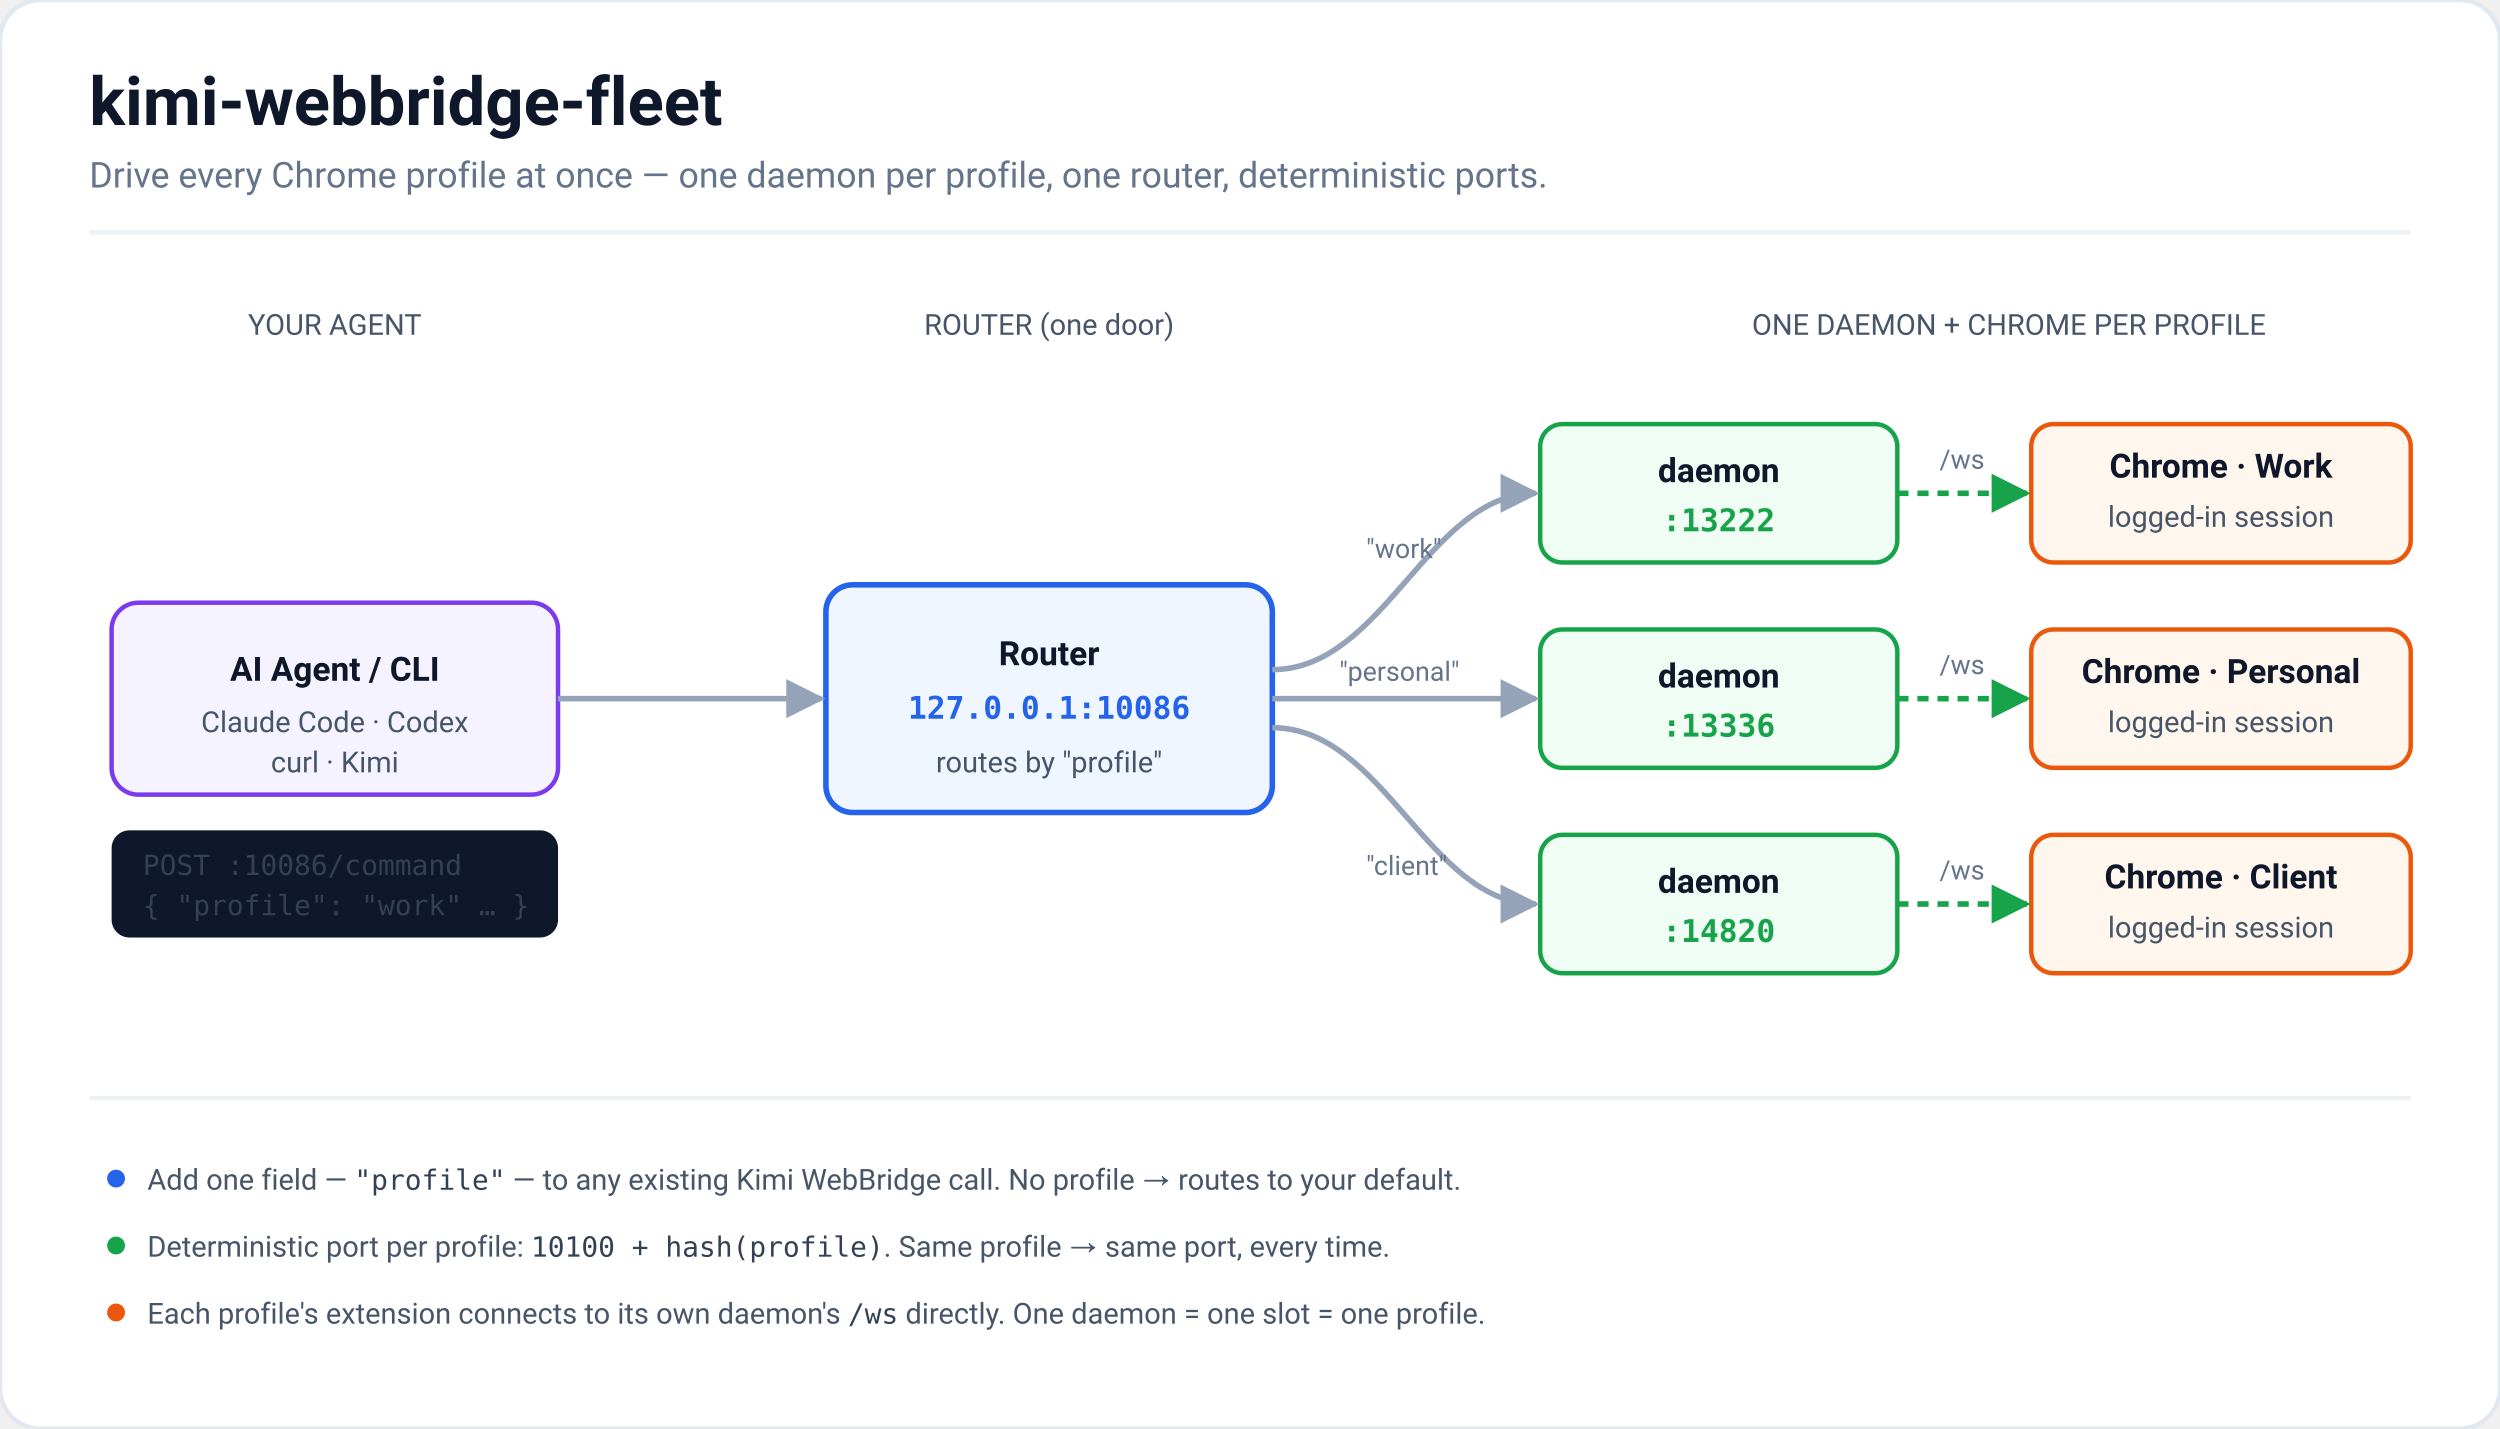
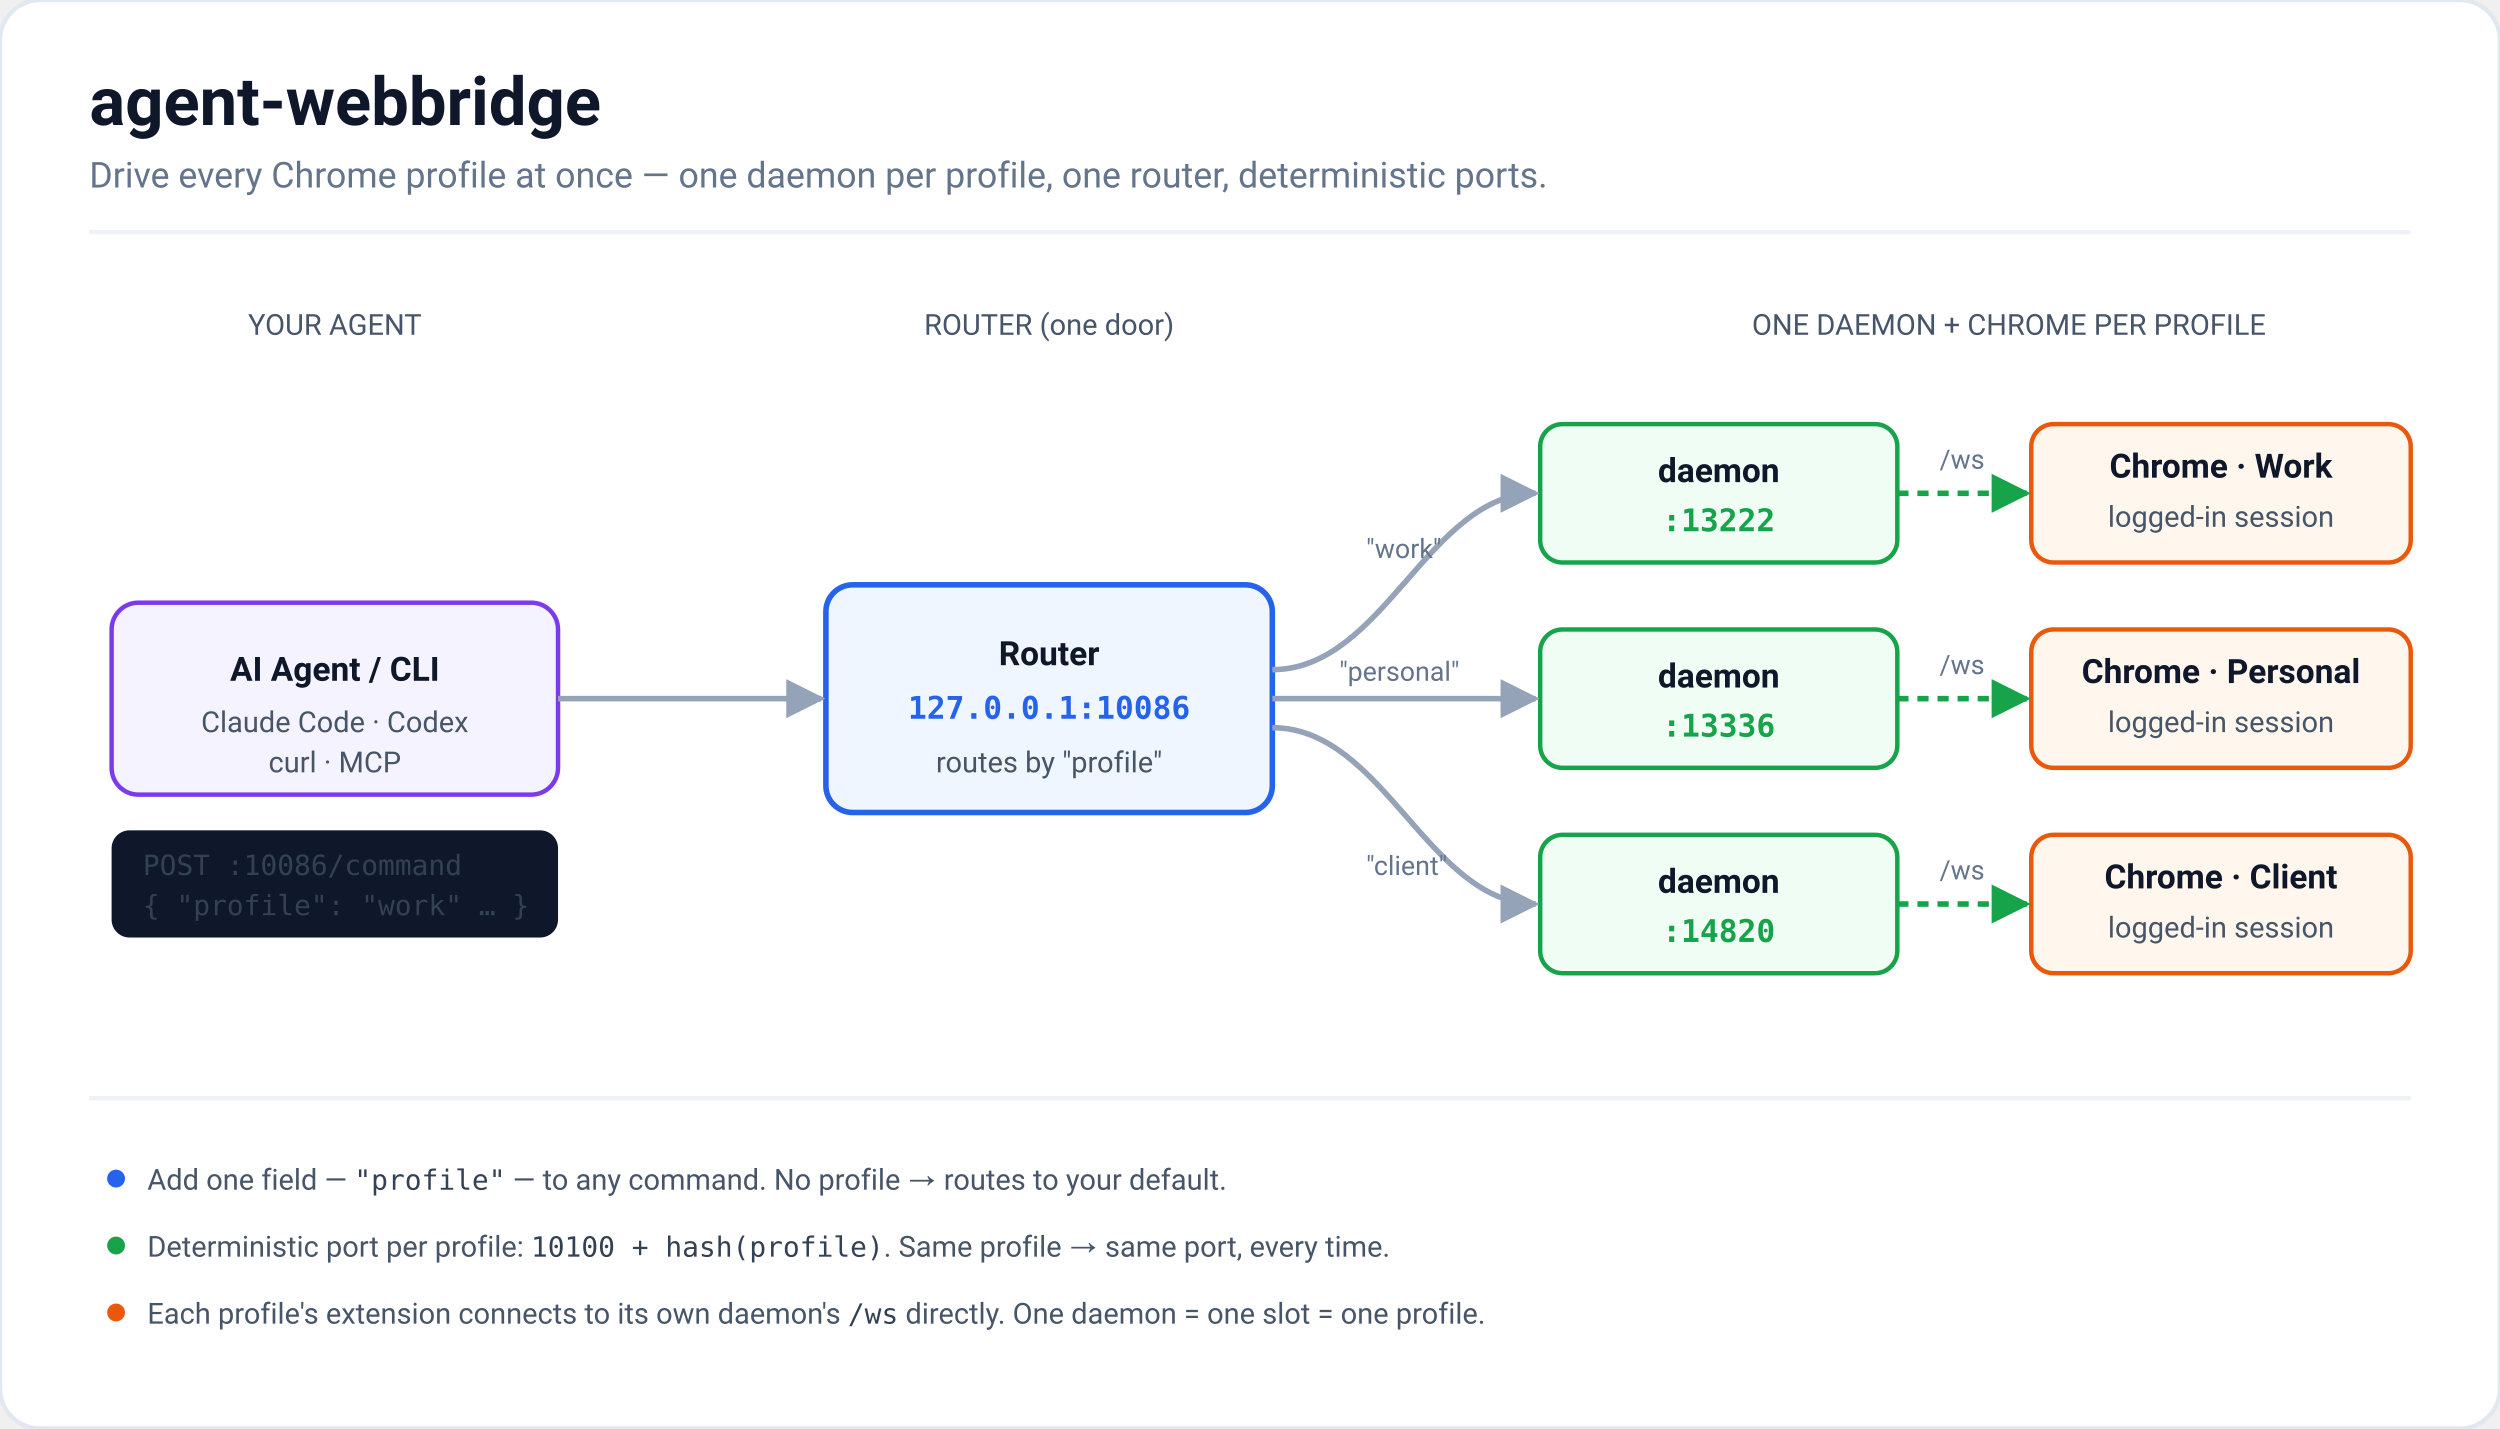
<svg xmlns="http://www.w3.org/2000/svg" viewBox="0 0 1120 640" font-family="-apple-system, BlinkMacSystemFont, 'Segoe UI', Roboto, Helvetica, Arial, sans-serif">
  <defs>
    <marker id="arrow" viewBox="0 0 10 10" refX="9" refY="5" markerWidth="7" markerHeight="7" orient="auto-start-reverse">
      <path d="M0,0 L10,5 L0,10 z" fill="#94a3b8" />
    </marker>
    <marker id="arrowg" viewBox="0 0 10 10" refX="9" refY="5" markerWidth="7" markerHeight="7" orient="auto-start-reverse">
      <path d="M0,0 L10,5 L0,10 z" fill="#16a34a" />
    </marker>
    <style>
      .title{font-size:30px;font-weight:700;fill:#0f172a}
      .sub{font-size:16px;fill:#64748b}
      .lbl{font-size:15px;font-weight:600;fill:#0f172a}
      .lbl2{font-size:13px;fill:#475569}
      .port{font-size:14px;font-weight:700;font-family:ui-monospace,SFMono-Regular,Menlo,monospace}
      .mono{font-size:12.5px;font-family:ui-monospace,SFMono-Regular,Menlo,monospace;fill:#334155}
      .edge{font-size:12px;fill:#64748b}
      .foot{font-size:13px;fill:#475569}
    </style>
  </defs>
  <rect x="0" y="0" width="1120" height="640" rx="18" fill="#ffffff" stroke="#e2e8f0" stroke-width="2" />
-   <text x="40" y="56" class="title">kimi-webbridge-fleet</text>
+   <text x="40" y="56" class="title">agent-webbridge</text>
  <text x="40" y="84" class="sub">Drive every Chrome profile at once — one daemon per profile, one router, deterministic ports.</text>
  <line x1="40" y1="104" x2="1080" y2="104" stroke="#eef2f6" stroke-width="2" />
  <text x="150" y="150" class="lbl2" text-anchor="middle">YOUR AGENT</text>
  <text x="470" y="150" class="lbl2" text-anchor="middle">ROUTER (one door)</text>
  <text x="900" y="150" class="lbl2" text-anchor="middle">ONE DAEMON + CHROME PER PROFILE</text>
  <rect x="50" y="270" width="200" height="86" rx="12" fill="#f5f3ff" stroke="#7c3aed" stroke-width="2" />
  <text x="150" y="305" class="lbl" text-anchor="middle">AI Agent / CLI</text>
  <text x="150" y="328" class="lbl2" text-anchor="middle">Claude Code · Codex</text>
-   <text x="150" y="346" class="lbl2" text-anchor="middle">curl · Kimi</text>
+   <text x="150" y="346" class="lbl2" text-anchor="middle">curl · MCP</text>
  <rect x="50" y="372" width="200" height="48" rx="8" fill="#0f172a" />
  <text x="64" y="392" class="mono" fill="#e2e8f0">POST :10086/command</text>
  <text x="64" y="410" class="mono" fill="#7ee787">{ "profile": "work" … }</text>
  <rect x="370" y="262" width="200" height="102" rx="12" fill="#eff6ff" stroke="#2563eb" stroke-width="2.5" />
  <text x="470" y="298" class="lbl" text-anchor="middle">Router</text>
  <text x="470" y="322" class="port" text-anchor="middle" fill="#2563eb">127.0.0.1:10086</text>
  <text x="470" y="346" class="lbl2" text-anchor="middle">routes by "profile"</text>
  <line x1="250" y1="313" x2="368" y2="313" stroke="#94a3b8" stroke-width="2.5" marker-end="url(#arrow)" />
  <rect x="690" y="190" width="160" height="62" rx="10" fill="#f0fdf4" stroke="#16a34a" stroke-width="2" />
  <text x="770" y="216" class="lbl" text-anchor="middle">daemon</text>
  <text x="770" y="238" class="port" text-anchor="middle" fill="#16a34a">:13222</text>
  <rect x="910" y="190" width="170" height="62" rx="10" fill="#fff7ed" stroke="#ea580c" stroke-width="2" />
  <text x="995" y="214" class="lbl" text-anchor="middle">Chrome · Work</text>
  <text x="995" y="236" class="lbl2" text-anchor="middle">logged-in session</text>
  <rect x="690" y="282" width="160" height="62" rx="10" fill="#f0fdf4" stroke="#16a34a" stroke-width="2" />
  <text x="770" y="308" class="lbl" text-anchor="middle">daemon</text>
  <text x="770" y="330" class="port" text-anchor="middle" fill="#16a34a">:13336</text>
  <rect x="910" y="282" width="170" height="62" rx="10" fill="#fff7ed" stroke="#ea580c" stroke-width="2" />
  <text x="995" y="306" class="lbl" text-anchor="middle">Chrome · Personal</text>
  <text x="995" y="328" class="lbl2" text-anchor="middle">logged-in session</text>
  <rect x="690" y="374" width="160" height="62" rx="10" fill="#f0fdf4" stroke="#16a34a" stroke-width="2" />
  <text x="770" y="400" class="lbl" text-anchor="middle">daemon</text>
  <text x="770" y="422" class="port" text-anchor="middle" fill="#16a34a">:14820</text>
  <rect x="910" y="374" width="170" height="62" rx="10" fill="#fff7ed" stroke="#ea580c" stroke-width="2" />
  <text x="995" y="398" class="lbl" text-anchor="middle">Chrome · Client</text>
  <text x="995" y="420" class="lbl2" text-anchor="middle">logged-in session</text>
  <path d="M570,300 C620,300 640,221 688,221" fill="none" stroke="#94a3b8" stroke-width="2.5" marker-end="url(#arrow)" />
  <path d="M570,313 L688,313" fill="none" stroke="#94a3b8" stroke-width="2.5" marker-end="url(#arrow)" />
  <path d="M570,326 C620,326 640,405 688,405" fill="none" stroke="#94a3b8" stroke-width="2.5" marker-end="url(#arrow)" />
  <text x="612" y="250" class="edge">"work"</text>
  <text x="600" y="305" class="edge">"personal"</text>
  <text x="612" y="392" class="edge">"client"</text>
  <line x1="850" y1="221" x2="908" y2="221" stroke="#16a34a" stroke-width="2.5" stroke-dasharray="5 4" marker-end="url(#arrowg)" />
  <line x1="850" y1="313" x2="908" y2="313" stroke="#16a34a" stroke-width="2.5" stroke-dasharray="5 4" marker-end="url(#arrowg)" />
  <line x1="850" y1="405" x2="908" y2="405" stroke="#16a34a" stroke-width="2.5" stroke-dasharray="5 4" marker-end="url(#arrowg)" />
  <text x="879" y="210" class="edge" text-anchor="middle" fill="#16a34a">/ws</text>
  <text x="879" y="302" class="edge" text-anchor="middle" fill="#16a34a">/ws</text>
  <text x="879" y="394" class="edge" text-anchor="middle" fill="#16a34a">/ws</text>
  <line x1="40" y1="492" x2="1080" y2="492" stroke="#eef2f6" stroke-width="2" />
  <circle cx="52" cy="528" r="4" fill="#2563eb" />
-   <text x="66" y="533" class="foot">Add one field — <tspan class="mono">"profile"</tspan> — to any existing Kimi WebBridge call. No profile → routes to your default.</text>
+   <text x="66" y="533" class="foot">Add one field — <tspan class="mono">"profile"</tspan> — to any command. No profile → routes to your default.</text>
  <circle cx="52" cy="558" r="4" fill="#16a34a" />
  <text x="66" y="563" class="foot">Deterministic port per profile: <tspan class="mono">10100 + hash(profile)</tspan>. Same profile → same port, every time.</text>
  <circle cx="52" cy="588" r="4" fill="#ea580c" />
  <text x="66" y="593" class="foot">Each profile's extension connects to its own daemon's <tspan class="mono">/ws</tspan> directly. One daemon = one slot = one profile.</text>
</svg>
